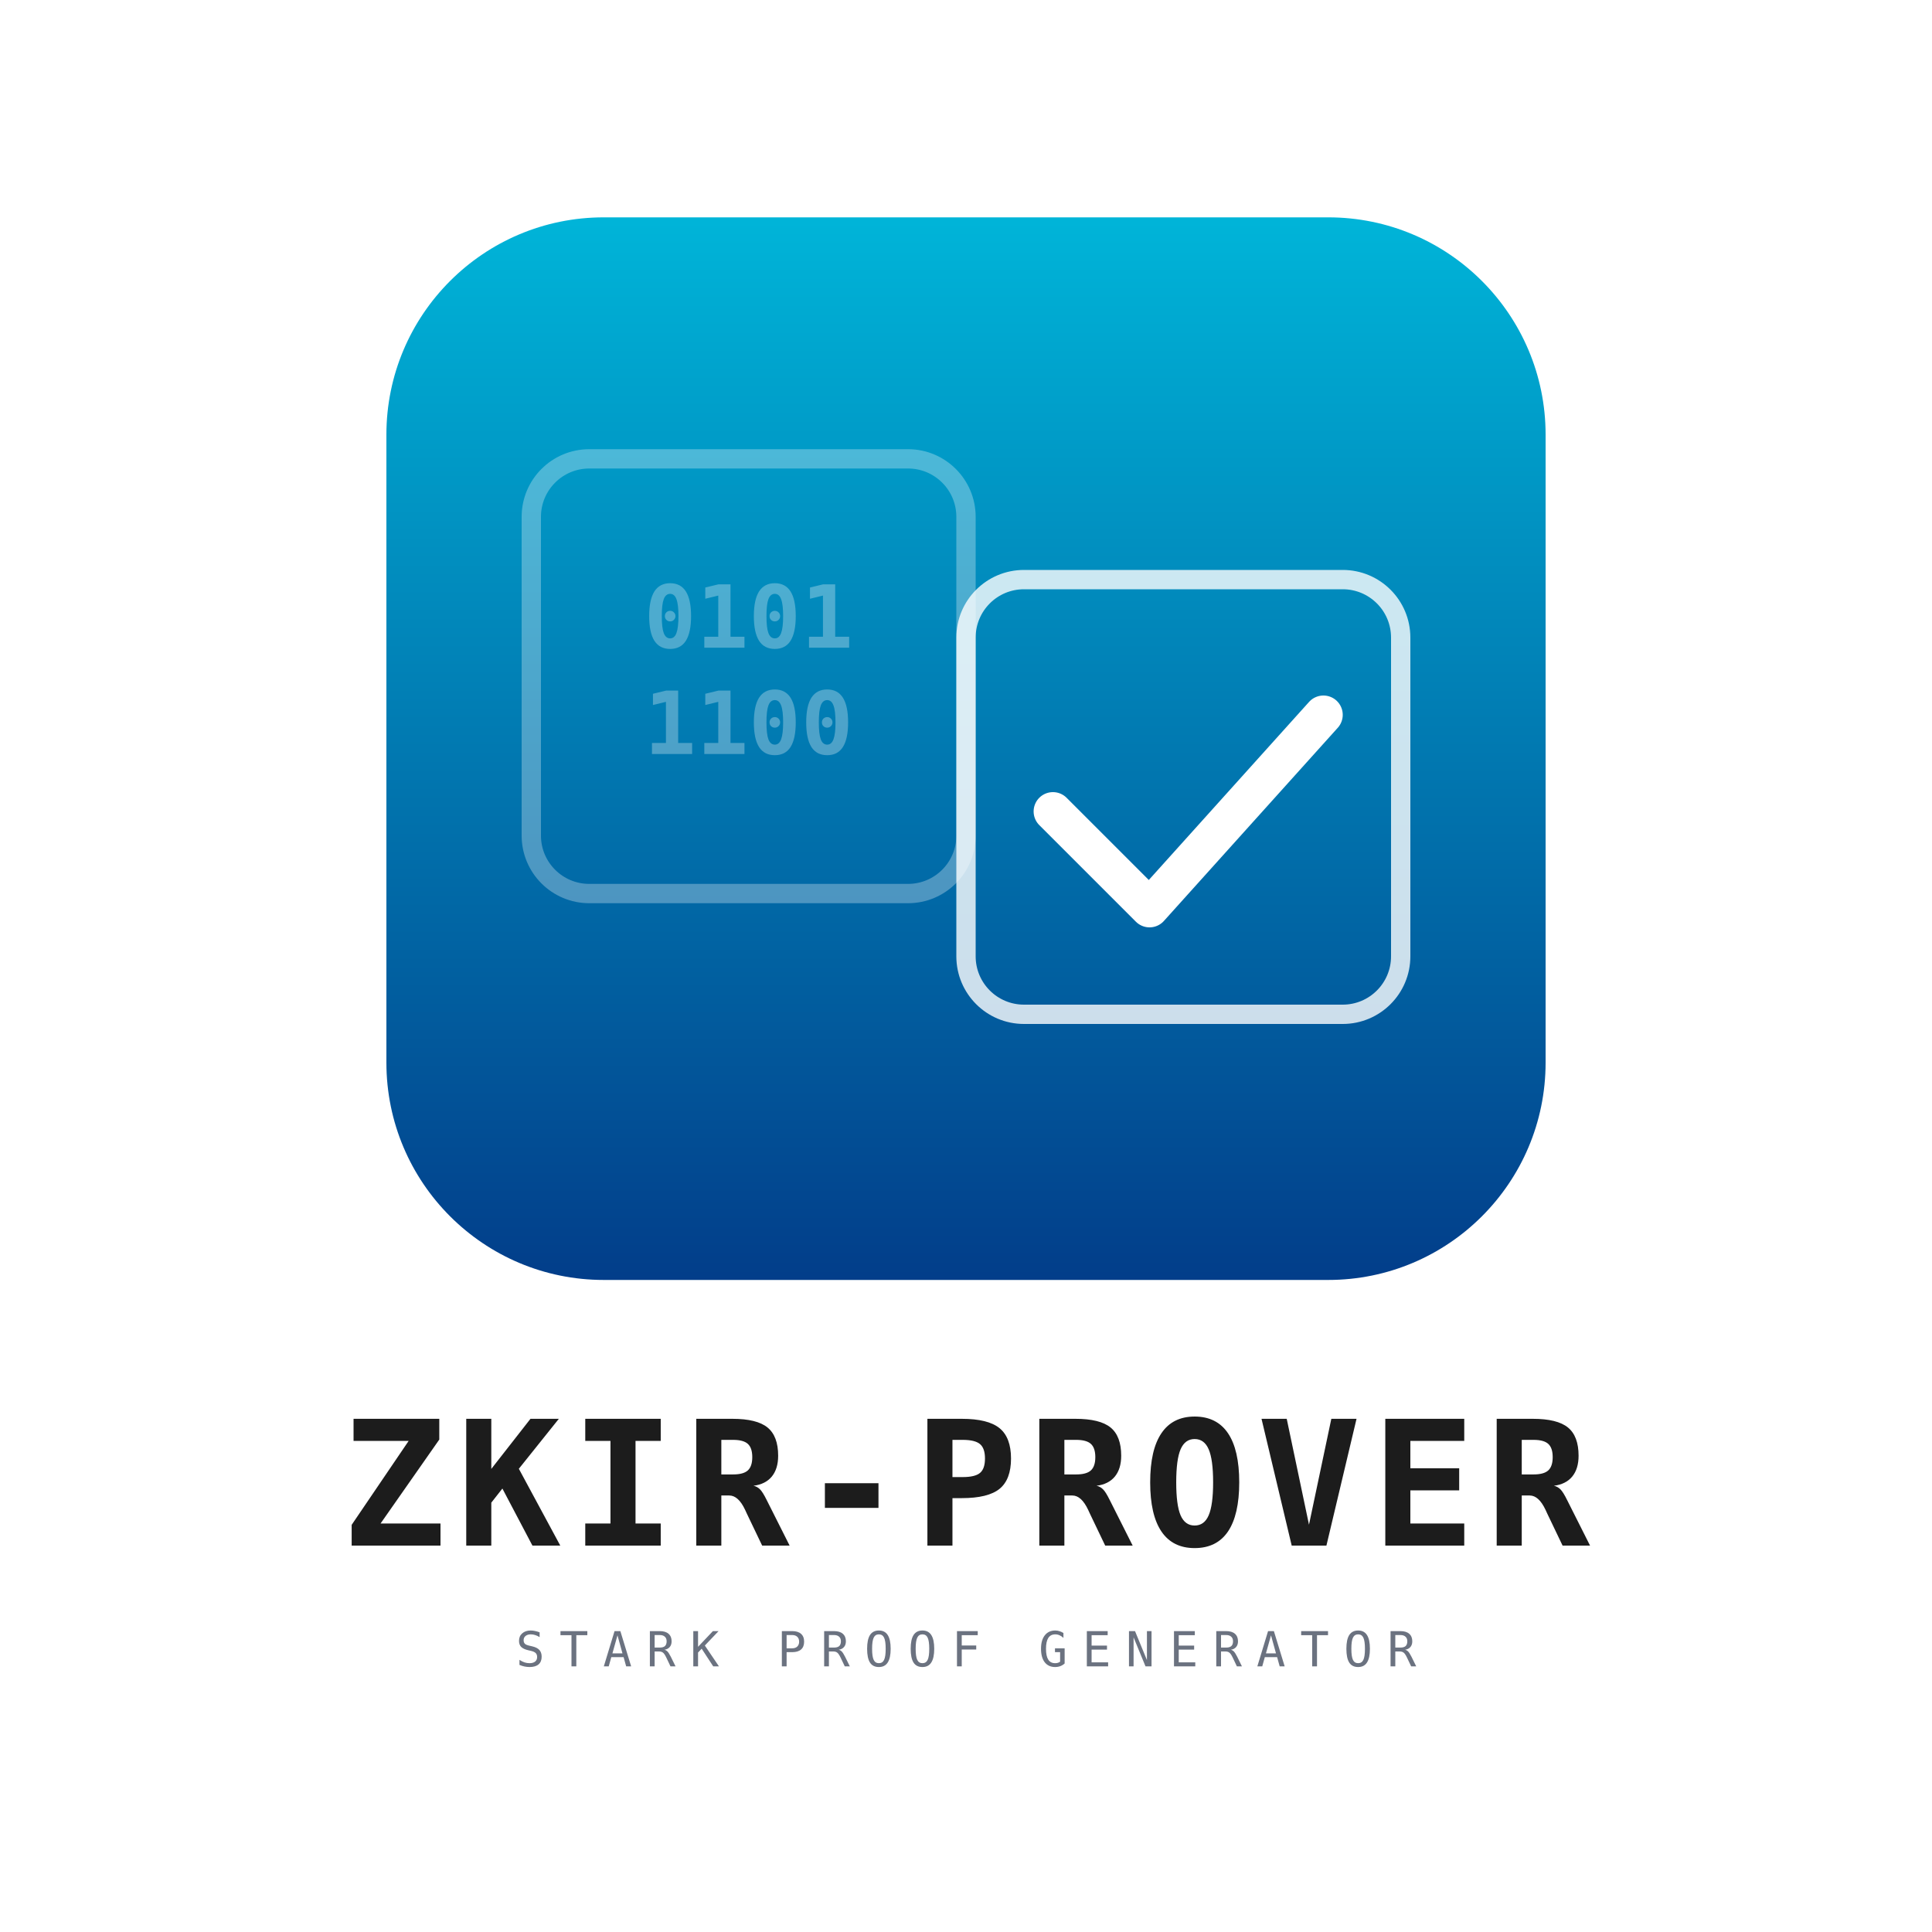
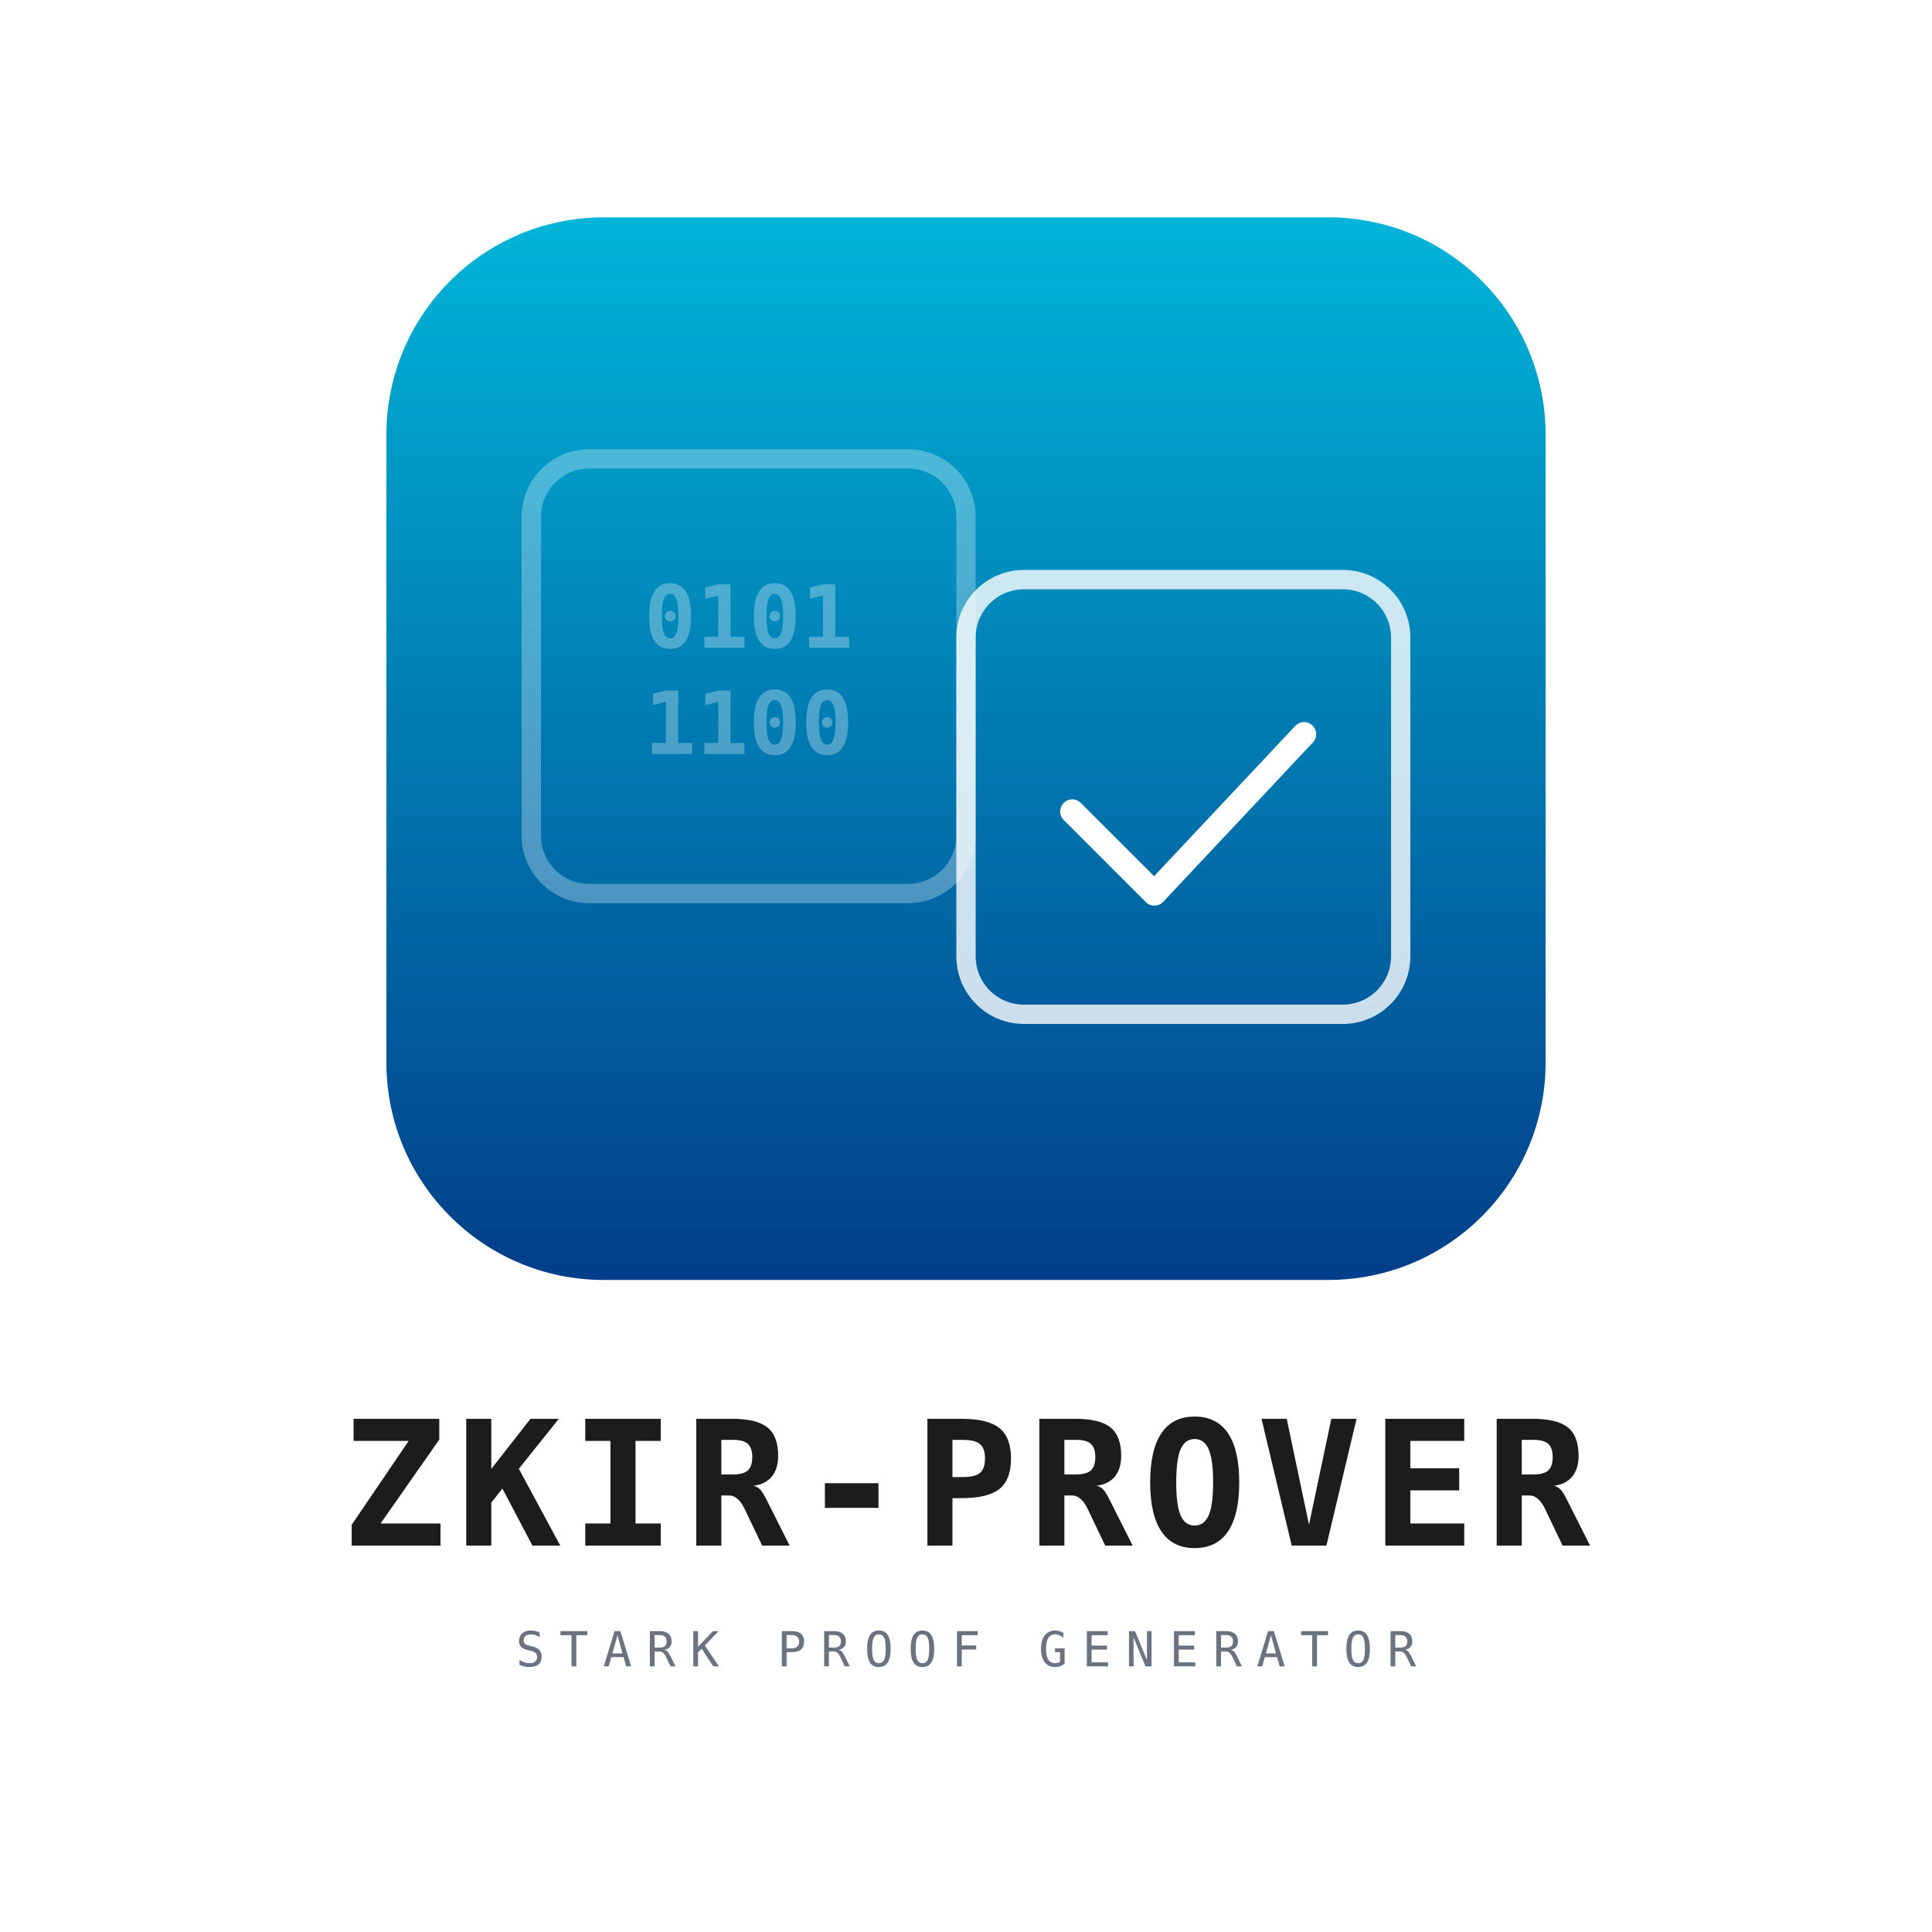
<svg xmlns="http://www.w3.org/2000/svg" viewBox="0 0 400 400">
  <defs>
    <linearGradient id="seceqGrad" x1="0%" y1="0%" x2="0%" y2="100%">
      <stop offset="0%" style="stop-color:#00b4d8" />
      <stop offset="100%" style="stop-color:#023e8a" />
    </linearGradient>
  </defs>
  <rect width="400" height="400" fill="#FFFFFF" />
  <rect x="80" y="45" width="240" height="220" rx="45" fill="url(#seceqGrad)" />
  <rect x="110" y="95" width="90" height="90" rx="12" fill="none" stroke="#FFFFFF" stroke-width="4" opacity="0.3" />
  <g fill="#FFFFFF" font-family="'IBM Plex Mono', monospace" font-size="18" font-weight="600" text-anchor="middle" opacity="0.3">
    <text x="155" y="129" dominant-baseline="middle">0101</text>
    <text x="155" y="151" dominant-baseline="middle">1100</text>
  </g>
  <rect x="200" y="120" width="90" height="90" rx="12" fill="none" stroke="#FFFFFF" stroke-width="4" opacity="0.8" />
-   <path d="M 218 168 L 238 188 L 274 148" fill="none" stroke="#FFFFFF" stroke-width="8" stroke-linecap="round" stroke-linejoin="round" />
+   <path d="M 222 168 L 239 185 L 270 152" fill="none" stroke="#FFFFFF" stroke-width="5" stroke-linecap="round" stroke-linejoin="round" />
  <text x="200" y="320" font-family="'IBM Plex Mono', monospace" font-size="36" font-weight="600" fill="#1C1C1C" text-anchor="middle" letter-spacing="2">ZKIR-PROVER</text>
  <text x="200" y="345" font-family="'IBM Plex Mono', monospace" font-size="10" font-weight="500" fill="#6B7280" text-anchor="middle" letter-spacing="3">STARK PROOF GENERATOR</text>
</svg>
